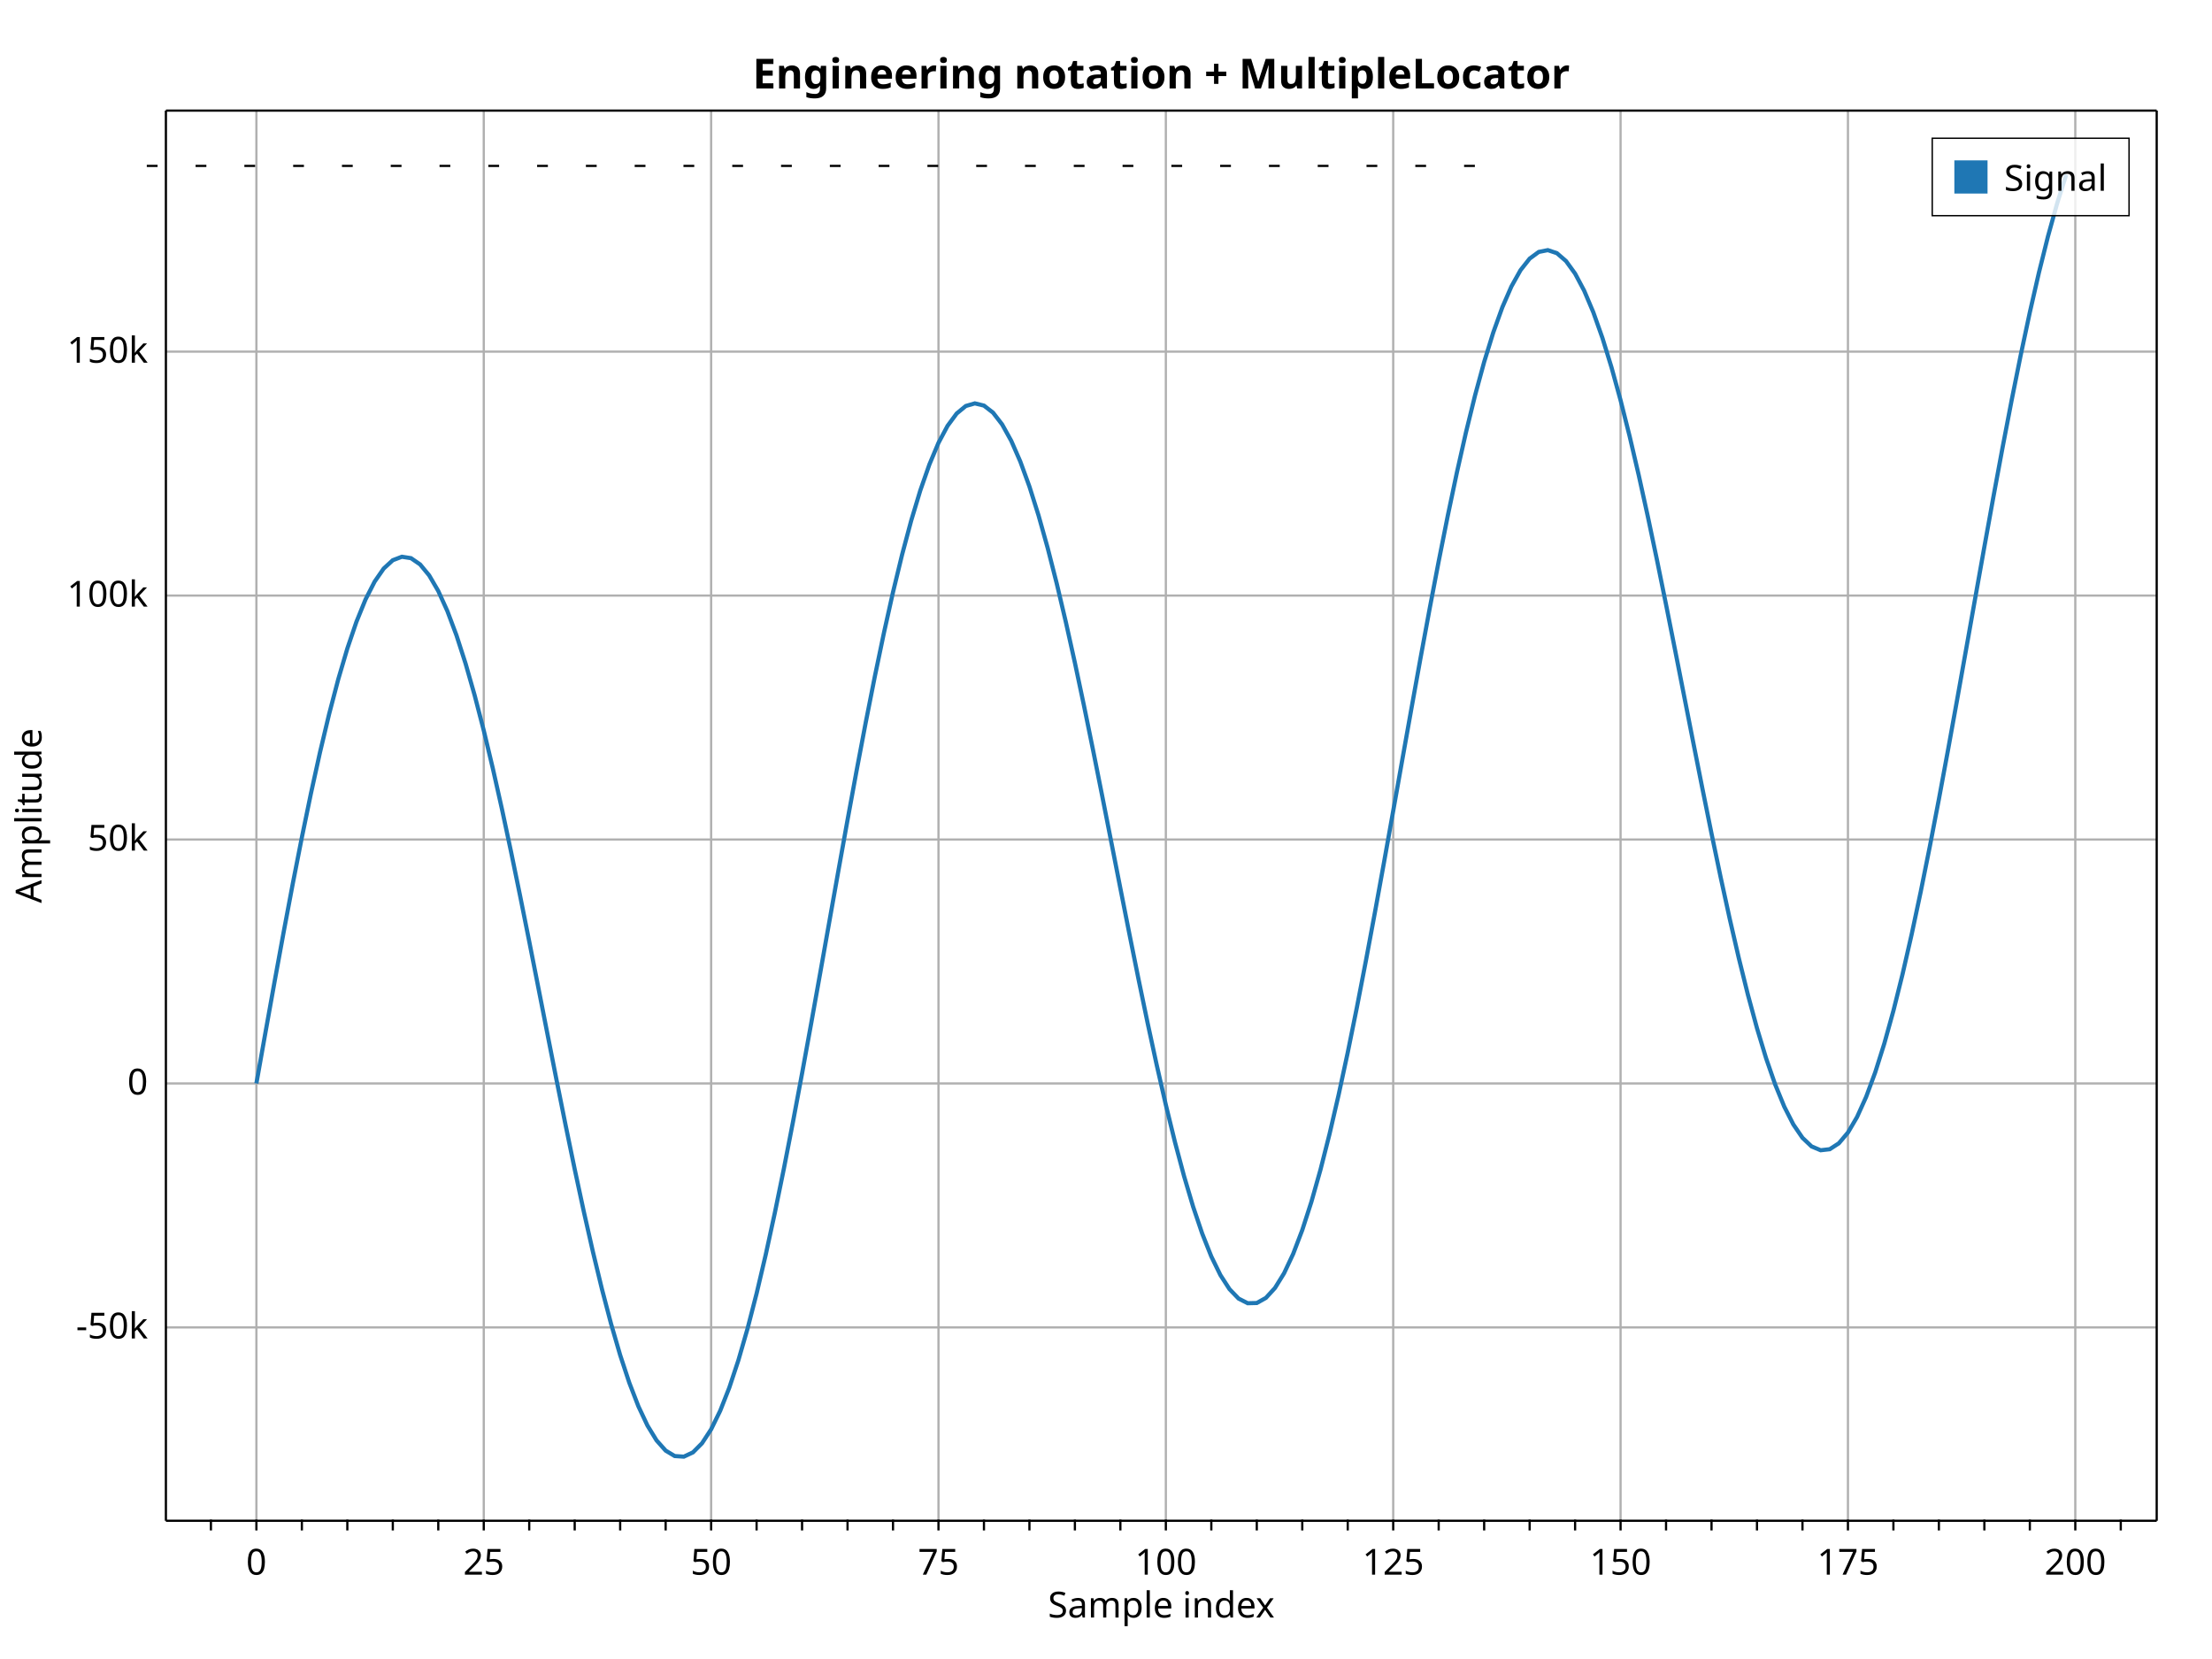
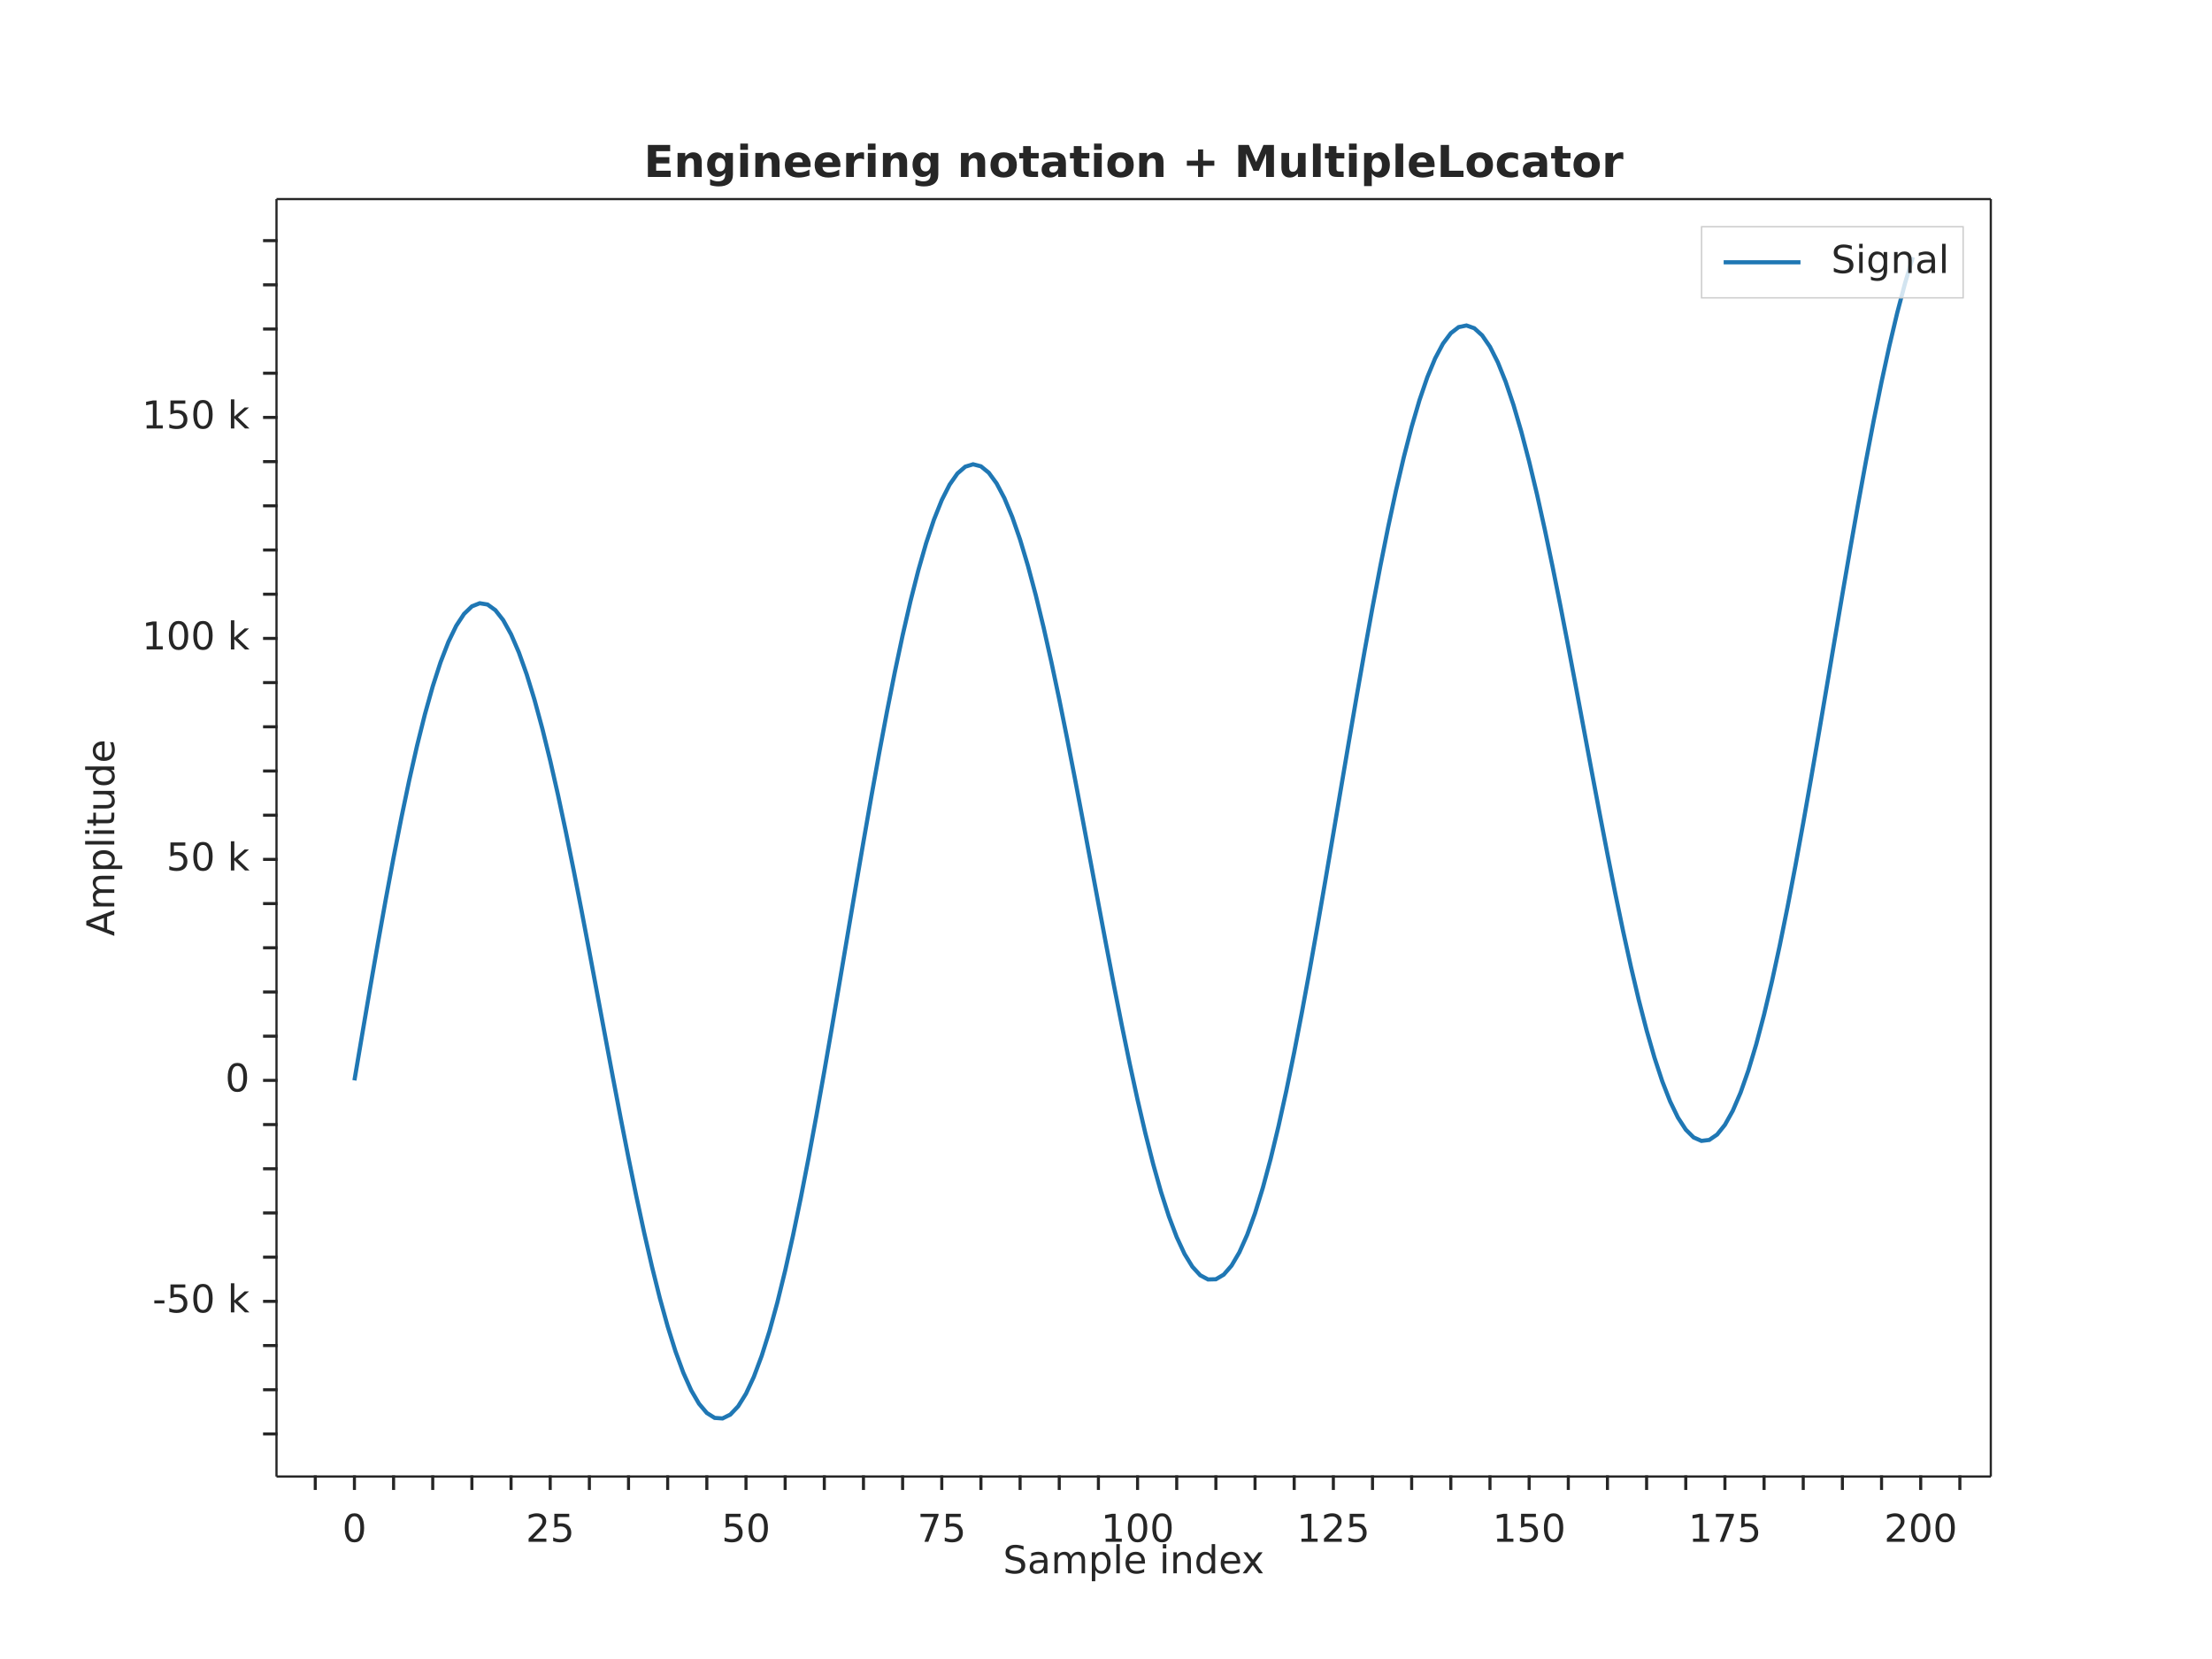
<svg xmlns="http://www.w3.org/2000/svg" viewBox="0 0 800 600" width="800" height="600" role="img" aria-labelledby="chart-title">
  <rect x="0" y="0" width="800" height="600" fill="#FFFFFF" />
-   <rect x="60" y="40" width="720" height="510" fill="#FFFFFF" />
-   <line x1="92.727" y1="40" x2="92.727" y2="550" stroke="#B0B0B0" stroke-width="0.8" />
-   <line x1="174.957" y1="40" x2="174.957" y2="550" stroke="#B0B0B0" stroke-width="0.8" />
-   <line x1="257.186" y1="40" x2="257.186" y2="550" stroke="#B0B0B0" stroke-width="0.8" />
-   <line x1="339.415" y1="40" x2="339.415" y2="550" stroke="#B0B0B0" stroke-width="0.8" />
-   <line x1="421.645" y1="40" x2="421.645" y2="550" stroke="#B0B0B0" stroke-width="0.8" />
-   <line x1="503.874" y1="40" x2="503.874" y2="550" stroke="#B0B0B0" stroke-width="0.8" />
-   <line x1="586.103" y1="40" x2="586.103" y2="550" stroke="#B0B0B0" stroke-width="0.8" />
-   <line x1="668.333" y1="40" x2="668.333" y2="550" stroke="#B0B0B0" stroke-width="0.8" />
-   <line x1="750.562" y1="40" x2="750.562" y2="550" stroke="#B0B0B0" stroke-width="0.8" />
-   <line x1="60" y1="480.072" x2="780" y2="480.072" stroke="#B0B0B0" stroke-width="0.8" />
-   <line x1="60" y1="391.847" x2="780" y2="391.847" stroke="#B0B0B0" stroke-width="0.8" />
-   <line x1="60" y1="303.621" x2="780" y2="303.621" stroke="#B0B0B0" stroke-width="0.8" />
-   <line x1="60" y1="215.396" x2="780" y2="215.396" stroke="#B0B0B0" stroke-width="0.8" />
-   <line x1="60" y1="127.171" x2="780" y2="127.171" stroke="#B0B0B0" stroke-width="0.8" />
-   <line x1="92.727" y1="549.6" x2="92.727" y2="553.5" stroke="#000000" stroke-width="0.8" />
-   <text x="92.727" y="569.5" font-family="sans-serif" font-size="13" text-anchor="middle" fill="#000000">0</text>
-   <line x1="174.957" y1="549.6" x2="174.957" y2="553.5" stroke="#000000" stroke-width="0.8" />
-   <text x="174.957" y="569.5" font-family="sans-serif" font-size="13" text-anchor="middle" fill="#000000">25</text>
-   <line x1="257.186" y1="549.6" x2="257.186" y2="553.5" stroke="#000000" stroke-width="0.8" />
-   <text x="257.186" y="569.5" font-family="sans-serif" font-size="13" text-anchor="middle" fill="#000000">50</text>
-   <line x1="339.415" y1="549.6" x2="339.415" y2="553.5" stroke="#000000" stroke-width="0.8" />
-   <text x="339.415" y="569.5" font-family="sans-serif" font-size="13" text-anchor="middle" fill="#000000">75</text>
-   <line x1="421.645" y1="549.6" x2="421.645" y2="553.5" stroke="#000000" stroke-width="0.8" />
-   <text x="421.645" y="569.5" font-family="sans-serif" font-size="13" text-anchor="middle" fill="#000000">100</text>
-   <line x1="503.874" y1="549.6" x2="503.874" y2="553.5" stroke="#000000" stroke-width="0.8" />
-   <text x="503.874" y="569.5" font-family="sans-serif" font-size="13" text-anchor="middle" fill="#000000">125</text>
-   <line x1="586.103" y1="549.6" x2="586.103" y2="553.5" stroke="#000000" stroke-width="0.8" />
-   <text x="586.103" y="569.5" font-family="sans-serif" font-size="13" text-anchor="middle" fill="#000000">150</text>
-   <line x1="668.333" y1="549.6" x2="668.333" y2="553.5" stroke="#000000" stroke-width="0.8" />
-   <text x="668.333" y="569.5" font-family="sans-serif" font-size="13" text-anchor="middle" fill="#000000">175</text>
-   <line x1="750.562" y1="549.6" x2="750.562" y2="553.5" stroke="#000000" stroke-width="0.8" />
-   <text x="750.562" y="569.5" font-family="sans-serif" font-size="13" text-anchor="middle" fill="#000000">200</text>
-   <line x1="76.281" y1="549.6" x2="76.281" y2="553.5" stroke="#000000" stroke-width="0.8" />
-   <line x1="109.173" y1="549.6" x2="109.173" y2="553.5" stroke="#000000" stroke-width="0.8" />
-   <line x1="125.619" y1="549.6" x2="125.619" y2="553.5" stroke="#000000" stroke-width="0.8" />
-   <line x1="142.065" y1="549.6" x2="142.065" y2="553.5" stroke="#000000" stroke-width="0.8" />
-   <line x1="158.511" y1="549.6" x2="158.511" y2="553.5" stroke="#000000" stroke-width="0.8" />
-   <line x1="191.402" y1="549.6" x2="191.402" y2="553.5" stroke="#000000" stroke-width="0.8" />
-   <line x1="207.848" y1="549.6" x2="207.848" y2="553.5" stroke="#000000" stroke-width="0.8" />
-   <line x1="224.294" y1="549.6" x2="224.294" y2="553.5" stroke="#000000" stroke-width="0.8" />
-   <line x1="240.74" y1="549.6" x2="240.74" y2="553.5" stroke="#000000" stroke-width="0.8" />
-   <line x1="273.632" y1="549.6" x2="273.632" y2="553.5" stroke="#000000" stroke-width="0.8" />
-   <line x1="290.078" y1="549.6" x2="290.078" y2="553.5" stroke="#000000" stroke-width="0.8" />
-   <line x1="306.524" y1="549.6" x2="306.524" y2="553.5" stroke="#000000" stroke-width="0.8" />
-   <line x1="322.969" y1="549.6" x2="322.969" y2="553.5" stroke="#000000" stroke-width="0.8" />
-   <line x1="355.861" y1="549.6" x2="355.861" y2="553.5" stroke="#000000" stroke-width="0.8" />
-   <line x1="372.307" y1="549.6" x2="372.307" y2="553.5" stroke="#000000" stroke-width="0.8" />
-   <line x1="388.753" y1="549.6" x2="388.753" y2="553.5" stroke="#000000" stroke-width="0.8" />
-   <line x1="405.199" y1="549.6" x2="405.199" y2="553.5" stroke="#000000" stroke-width="0.8" />
-   <line x1="438.09" y1="549.6" x2="438.09" y2="553.5" stroke="#000000" stroke-width="0.8" />
-   <line x1="454.536" y1="549.6" x2="454.536" y2="553.5" stroke="#000000" stroke-width="0.8" />
-   <line x1="470.982" y1="549.6" x2="470.982" y2="553.5" stroke="#000000" stroke-width="0.8" />
-   <line x1="487.428" y1="549.6" x2="487.428" y2="553.5" stroke="#000000" stroke-width="0.8" />
-   <line x1="520.32" y1="549.6" x2="520.32" y2="553.5" stroke="#000000" stroke-width="0.8" />
-   <line x1="536.766" y1="549.6" x2="536.766" y2="553.5" stroke="#000000" stroke-width="0.8" />
-   <line x1="553.212" y1="549.6" x2="553.212" y2="553.5" stroke="#000000" stroke-width="0.8" />
-   <line x1="569.657" y1="549.6" x2="569.657" y2="553.5" stroke="#000000" stroke-width="0.8" />
-   <line x1="602.549" y1="549.6" x2="602.549" y2="553.5" stroke="#000000" stroke-width="0.8" />
-   <line x1="618.995" y1="549.6" x2="618.995" y2="553.5" stroke="#000000" stroke-width="0.8" />
-   <line x1="635.441" y1="549.6" x2="635.441" y2="553.5" stroke="#000000" stroke-width="0.8" />
-   <line x1="651.887" y1="549.6" x2="651.887" y2="553.5" stroke="#000000" stroke-width="0.8" />
-   <line x1="684.778" y1="549.6" x2="684.778" y2="553.5" stroke="#000000" stroke-width="0.8" />
-   <line x1="701.224" y1="549.6" x2="701.224" y2="553.5" stroke="#000000" stroke-width="0.8" />
-   <line x1="717.67" y1="549.6" x2="717.67" y2="553.5" stroke="#000000" stroke-width="0.8" />
-   <line x1="734.116" y1="549.6" x2="734.116" y2="553.5" stroke="#000000" stroke-width="0.8" />
-   <line x1="767.008" y1="549.6" x2="767.008" y2="553.5" stroke="#000000" stroke-width="0.8" />
-   <line x1="476.572" y1="60" x2="480.472" y2="60" stroke="#000000" stroke-width="0.8" />
-   <text x="53.5" y="484.072" font-family="sans-serif" font-size="13" text-anchor="end" fill="#000000">-50k</text>
-   <line x1="388.347" y1="60" x2="392.247" y2="60" stroke="#000000" stroke-width="0.8" />
-   <text x="53.5" y="395.847" font-family="sans-serif" font-size="13" text-anchor="end" fill="#000000">0</text>
-   <line x1="300.121" y1="60" x2="304.021" y2="60" stroke="#000000" stroke-width="0.8" />
-   <text x="53.5" y="307.621" font-family="sans-serif" font-size="13" text-anchor="end" fill="#000000">50k</text>
-   <line x1="211.896" y1="60" x2="215.796" y2="60" stroke="#000000" stroke-width="0.8" />
-   <text x="53.5" y="219.396" font-family="sans-serif" font-size="13" text-anchor="end" fill="#000000">100k</text>
-   <line x1="123.671" y1="60" x2="127.571" y2="60" stroke="#000000" stroke-width="0.8" />
-   <text x="53.5" y="131.171" font-family="sans-serif" font-size="13" text-anchor="end" fill="#000000">150k</text>
-   <line x1="529.508" y1="60" x2="533.408" y2="60" stroke="#000000" stroke-width="0.8" />
-   <line x1="511.862" y1="60" x2="515.762" y2="60" stroke="#000000" stroke-width="0.8" />
-   <line x1="494.217" y1="60" x2="498.117" y2="60" stroke="#000000" stroke-width="0.8" />
-   <line x1="458.927" y1="60" x2="462.827" y2="60" stroke="#000000" stroke-width="0.8" />
-   <line x1="441.282" y1="60" x2="445.182" y2="60" stroke="#000000" stroke-width="0.8" />
-   <line x1="423.637" y1="60" x2="427.537" y2="60" stroke="#000000" stroke-width="0.8" />
-   <line x1="405.992" y1="60" x2="409.892" y2="60" stroke="#000000" stroke-width="0.8" />
-   <line x1="370.702" y1="60" x2="374.602" y2="60" stroke="#000000" stroke-width="0.8" />
-   <line x1="353.057" y1="60" x2="356.957" y2="60" stroke="#000000" stroke-width="0.8" />
-   <line x1="335.412" y1="60" x2="339.312" y2="60" stroke="#000000" stroke-width="0.8" />
-   <line x1="317.767" y1="60" x2="321.667" y2="60" stroke="#000000" stroke-width="0.8" />
-   <line x1="282.476" y1="60" x2="286.376" y2="60" stroke="#000000" stroke-width="0.8" />
-   <line x1="264.831" y1="60" x2="268.731" y2="60" stroke="#000000" stroke-width="0.8" />
-   <line x1="247.186" y1="60" x2="251.086" y2="60" stroke="#000000" stroke-width="0.8" />
-   <line x1="229.541" y1="60" x2="233.441" y2="60" stroke="#000000" stroke-width="0.8" />
-   <line x1="194.251" y1="60" x2="198.151" y2="60" stroke="#000000" stroke-width="0.8" />
-   <line x1="176.606" y1="60" x2="180.506" y2="60" stroke="#000000" stroke-width="0.8" />
-   <line x1="158.961" y1="60" x2="162.861" y2="60" stroke="#000000" stroke-width="0.8" />
-   <line x1="141.316" y1="60" x2="145.216" y2="60" stroke="#000000" stroke-width="0.8" />
-   <line x1="106.026" y1="60" x2="109.926" y2="60" stroke="#000000" stroke-width="0.8" />
-   <line x1="88.38" y1="60" x2="92.28" y2="60" stroke="#000000" stroke-width="0.8" />
-   <line x1="70.735" y1="60" x2="74.635" y2="60" stroke="#000000" stroke-width="0.8" />
-   <line x1="53.09" y1="60" x2="56.99" y2="60" stroke="#000000" stroke-width="0.8" />
+   <rect x="100" y="72" width="620" height="462" fill="#FFFFFF" />
+   <line x1="128.182" y1="533.6" x2="128.182" y2="538.861" stroke="#262626" stroke-width="1.111" />
+   <text x="128.182" y="557.611" font-family="DejaVu Sans, sans-serif" font-size="13.889" text-anchor="middle" fill="#262626">0</text>
+   <line x1="198.99" y1="533.6" x2="198.99" y2="538.861" stroke="#262626" stroke-width="1.111" />
+   <text x="198.99" y="557.611" font-family="DejaVu Sans, sans-serif" font-size="13.889" text-anchor="middle" fill="#262626">25</text>
+   <line x1="269.799" y1="533.6" x2="269.799" y2="538.861" stroke="#262626" stroke-width="1.111" />
+   <text x="269.799" y="557.611" font-family="DejaVu Sans, sans-serif" font-size="13.889" text-anchor="middle" fill="#262626">50</text>
+   <line x1="340.608" y1="533.6" x2="340.608" y2="538.861" stroke="#262626" stroke-width="1.111" />
+   <text x="340.608" y="557.611" font-family="DejaVu Sans, sans-serif" font-size="13.889" text-anchor="middle" fill="#262626">75</text>
+   <line x1="411.416" y1="533.6" x2="411.416" y2="538.861" stroke="#262626" stroke-width="1.111" />
+   <text x="411.416" y="557.611" font-family="DejaVu Sans, sans-serif" font-size="13.889" text-anchor="middle" fill="#262626">100</text>
+   <line x1="482.225" y1="533.6" x2="482.225" y2="538.861" stroke="#262626" stroke-width="1.111" />
+   <text x="482.225" y="557.611" font-family="DejaVu Sans, sans-serif" font-size="13.889" text-anchor="middle" fill="#262626">125</text>
+   <line x1="553.033" y1="533.6" x2="553.033" y2="538.861" stroke="#262626" stroke-width="1.111" />
+   <text x="553.033" y="557.611" font-family="DejaVu Sans, sans-serif" font-size="13.889" text-anchor="middle" fill="#262626">150</text>
+   <line x1="623.842" y1="533.6" x2="623.842" y2="538.861" stroke="#262626" stroke-width="1.111" />
+   <text x="623.842" y="557.611" font-family="DejaVu Sans, sans-serif" font-size="13.889" text-anchor="middle" fill="#262626">175</text>
+   <line x1="694.651" y1="533.6" x2="694.651" y2="538.861" stroke="#262626" stroke-width="1.111" />
+   <text x="694.651" y="557.611" font-family="DejaVu Sans, sans-serif" font-size="13.889" text-anchor="middle" fill="#262626">200</text>
+   <line x1="114.02" y1="533.6" x2="114.02" y2="538.861" stroke="#262626" stroke-width="1.111" />
+   <line x1="142.344" y1="533.6" x2="142.344" y2="538.861" stroke="#262626" stroke-width="1.111" />
+   <line x1="156.505" y1="533.6" x2="156.505" y2="538.861" stroke="#262626" stroke-width="1.111" />
+   <line x1="170.667" y1="533.6" x2="170.667" y2="538.861" stroke="#262626" stroke-width="1.111" />
+   <line x1="184.829" y1="533.6" x2="184.829" y2="538.861" stroke="#262626" stroke-width="1.111" />
+   <line x1="213.152" y1="533.6" x2="213.152" y2="538.861" stroke="#262626" stroke-width="1.111" />
+   <line x1="227.314" y1="533.6" x2="227.314" y2="538.861" stroke="#262626" stroke-width="1.111" />
+   <line x1="241.476" y1="533.6" x2="241.476" y2="538.861" stroke="#262626" stroke-width="1.111" />
+   <line x1="255.637" y1="533.6" x2="255.637" y2="538.861" stroke="#262626" stroke-width="1.111" />
+   <line x1="283.961" y1="533.6" x2="283.961" y2="538.861" stroke="#262626" stroke-width="1.111" />
+   <line x1="298.122" y1="533.6" x2="298.122" y2="538.861" stroke="#262626" stroke-width="1.111" />
+   <line x1="312.284" y1="533.6" x2="312.284" y2="538.861" stroke="#262626" stroke-width="1.111" />
+   <line x1="326.446" y1="533.6" x2="326.446" y2="538.861" stroke="#262626" stroke-width="1.111" />
+   <line x1="354.769" y1="533.6" x2="354.769" y2="538.861" stroke="#262626" stroke-width="1.111" />
+   <line x1="368.931" y1="533.6" x2="368.931" y2="538.861" stroke="#262626" stroke-width="1.111" />
+   <line x1="383.093" y1="533.6" x2="383.093" y2="538.861" stroke="#262626" stroke-width="1.111" />
+   <line x1="397.254" y1="533.6" x2="397.254" y2="538.861" stroke="#262626" stroke-width="1.111" />
+   <line x1="425.578" y1="533.6" x2="425.578" y2="538.861" stroke="#262626" stroke-width="1.111" />
+   <line x1="439.74" y1="533.6" x2="439.74" y2="538.861" stroke="#262626" stroke-width="1.111" />
+   <line x1="453.901" y1="533.6" x2="453.901" y2="538.861" stroke="#262626" stroke-width="1.111" />
+   <line x1="468.063" y1="533.6" x2="468.063" y2="538.861" stroke="#262626" stroke-width="1.111" />
+   <line x1="496.386" y1="533.6" x2="496.386" y2="538.861" stroke="#262626" stroke-width="1.111" />
+   <line x1="510.548" y1="533.6" x2="510.548" y2="538.861" stroke="#262626" stroke-width="1.111" />
+   <line x1="524.71" y1="533.6" x2="524.71" y2="538.861" stroke="#262626" stroke-width="1.111" />
+   <line x1="538.872" y1="533.6" x2="538.872" y2="538.861" stroke="#262626" stroke-width="1.111" />
+   <line x1="567.195" y1="533.6" x2="567.195" y2="538.861" stroke="#262626" stroke-width="1.111" />
+   <line x1="581.357" y1="533.6" x2="581.357" y2="538.861" stroke="#262626" stroke-width="1.111" />
+   <line x1="595.519" y1="533.6" x2="595.519" y2="538.861" stroke="#262626" stroke-width="1.111" />
+   <line x1="609.68" y1="533.6" x2="609.68" y2="538.861" stroke="#262626" stroke-width="1.111" />
+   <line x1="638.004" y1="533.6" x2="638.004" y2="538.861" stroke="#262626" stroke-width="1.111" />
+   <line x1="652.165" y1="533.6" x2="652.165" y2="538.861" stroke="#262626" stroke-width="1.111" />
+   <line x1="666.327" y1="533.6" x2="666.327" y2="538.861" stroke="#262626" stroke-width="1.111" />
+   <line x1="680.489" y1="533.6" x2="680.489" y2="538.861" stroke="#262626" stroke-width="1.111" />
+   <line x1="708.812" y1="533.6" x2="708.812" y2="538.861" stroke="#262626" stroke-width="1.111" />
+   <line x1="95.139" y1="470.654" x2="100.4" y2="470.654" stroke="#262626" stroke-width="1.111" />
+   <text x="90.278" y="474.654" font-family="DejaVu Sans, sans-serif" font-size="13.889" text-anchor="end" fill="#262626">-50 k</text>
+   <line x1="95.139" y1="390.732" x2="100.4" y2="390.732" stroke="#262626" stroke-width="1.111" />
+   <text x="90.278" y="394.732" font-family="DejaVu Sans, sans-serif" font-size="13.889" text-anchor="end" fill="#262626">0</text>
+   <line x1="95.139" y1="310.81" x2="100.4" y2="310.81" stroke="#262626" stroke-width="1.111" />
+   <text x="90.278" y="314.81" font-family="DejaVu Sans, sans-serif" font-size="13.889" text-anchor="end" fill="#262626">50 k</text>
+   <line x1="95.139" y1="230.888" x2="100.4" y2="230.888" stroke="#262626" stroke-width="1.111" />
+   <text x="90.278" y="234.888" font-family="DejaVu Sans, sans-serif" font-size="13.889" text-anchor="end" fill="#262626">100 k</text>
+   <line x1="95.139" y1="150.966" x2="100.4" y2="150.966" stroke="#262626" stroke-width="1.111" />
+   <text x="90.278" y="154.966" font-family="DejaVu Sans, sans-serif" font-size="13.889" text-anchor="end" fill="#262626">150 k</text>
+   <line x1="95.139" y1="518.607" x2="100.4" y2="518.607" stroke="#262626" stroke-width="1.111" />
+   <line x1="95.139" y1="502.622" x2="100.4" y2="502.622" stroke="#262626" stroke-width="1.111" />
+   <line x1="95.139" y1="486.638" x2="100.4" y2="486.638" stroke="#262626" stroke-width="1.111" />
+   <line x1="95.139" y1="454.669" x2="100.4" y2="454.669" stroke="#262626" stroke-width="1.111" />
+   <line x1="95.139" y1="438.685" x2="100.4" y2="438.685" stroke="#262626" stroke-width="1.111" />
+   <line x1="95.139" y1="422.701" x2="100.4" y2="422.701" stroke="#262626" stroke-width="1.111" />
+   <line x1="95.139" y1="406.716" x2="100.4" y2="406.716" stroke="#262626" stroke-width="1.111" />
+   <line x1="95.139" y1="374.747" x2="100.4" y2="374.747" stroke="#262626" stroke-width="1.111" />
+   <line x1="95.139" y1="358.763" x2="100.4" y2="358.763" stroke="#262626" stroke-width="1.111" />
+   <line x1="95.139" y1="342.779" x2="100.4" y2="342.779" stroke="#262626" stroke-width="1.111" />
+   <line x1="95.139" y1="326.794" x2="100.4" y2="326.794" stroke="#262626" stroke-width="1.111" />
+   <line x1="95.139" y1="294.826" x2="100.4" y2="294.826" stroke="#262626" stroke-width="1.111" />
+   <line x1="95.139" y1="278.841" x2="100.4" y2="278.841" stroke="#262626" stroke-width="1.111" />
+   <line x1="95.139" y1="262.857" x2="100.4" y2="262.857" stroke="#262626" stroke-width="1.111" />
+   <line x1="95.139" y1="246.873" x2="100.4" y2="246.873" stroke="#262626" stroke-width="1.111" />
+   <line x1="95.139" y1="214.904" x2="100.4" y2="214.904" stroke="#262626" stroke-width="1.111" />
+   <line x1="95.139" y1="198.919" x2="100.4" y2="198.919" stroke="#262626" stroke-width="1.111" />
+   <line x1="95.139" y1="182.935" x2="100.4" y2="182.935" stroke="#262626" stroke-width="1.111" />
+   <line x1="95.139" y1="166.951" x2="100.4" y2="166.951" stroke="#262626" stroke-width="1.111" />
+   <line x1="95.139" y1="134.982" x2="100.4" y2="134.982" stroke="#262626" stroke-width="1.111" />
+   <line x1="95.139" y1="118.998" x2="100.4" y2="118.998" stroke="#262626" stroke-width="1.111" />
+   <line x1="95.139" y1="103.013" x2="100.4" y2="103.013" stroke="#262626" stroke-width="1.111" />
+   <line x1="95.139" y1="87.029" x2="100.4" y2="87.029" stroke="#262626" stroke-width="1.111" />
  <g class="series" aria-label="Signal">
-     <polyline points="92.727,391.847 96.016,373.349 99.306,355.027 102.595,337.055 105.884,319.605 109.173,302.841 112.462,286.922 115.751,271.998 119.041,258.211 122.33,245.688 125.619,234.546 128.908,224.888 132.197,216.801 135.487,210.357 138.776,205.612 142.065,202.604 145.354,201.355 148.643,201.868 151.932,204.13 155.222,208.109 158.511,213.756 161.8,221.006 165.089,229.777 168.378,239.975 171.667,251.487 174.957,264.19 178.246,277.948 181.535,292.614 184.824,308.035 188.113,324.046 191.402,340.479 194.692,357.16 197.981,373.915 201.27,390.567 204.559,406.941 207.848,422.864 211.138,438.169 214.427,452.693 217.716,466.284 221.005,478.796 224.294,490.095 227.583,500.06 230.873,508.582 234.162,515.568 237.451,520.939 240.74,524.631 244.029,526.601 247.318,526.818 250.608,525.273 253.897,521.971 257.186,516.937 260.475,510.213 263.764,501.856 267.053,491.942 270.343,480.56 273.632,467.816 276.921,453.828 280.21,438.727 283.499,422.656 286.788,405.765 290.078,388.215 293.367,370.172 296.656,351.808 299.945,333.298 303.234,314.817 306.524,296.542 309.813,278.646 313.102,261.3 316.391,244.667 319.68,228.905 322.969,214.163 326.259,200.58 329.548,188.281 332.837,177.382 336.126,167.982 339.415,160.167 342.704,154.005 345.994,149.55 349.283,146.837 352.572,145.885 355.861,146.693 359.15,149.246 362.439,153.509 365.729,159.431 369.018,166.943 372.307,175.962 375.596,186.388 378.885,198.109 382.175,210.999 385.464,224.921 388.753,239.725 392.042,255.257 395.331,271.35 398.62,287.837 401.91,304.543 405.199,321.293 408.488,337.911 411.777,354.221 415.066,370.052 418.355,385.236 421.645,399.614 424.934,413.033 428.223,425.35 431.512,436.433 434.801,446.163 438.09,454.433 441.38,461.152 444.669,466.245 447.958,469.65 451.247,471.327 454.536,471.248 457.825,469.406 461.115,465.811 464.404,460.49 467.693,453.486 470.982,444.862 474.271,434.694 477.561,423.076 480.85,410.114 484.139,395.929 487.428,380.655 490.717,364.435 494.006,347.422 497.296,329.777 500.585,311.668 503.874,293.268 507.163,274.75 510.452,256.292 513.741,238.068 517.031,220.253 520.32,203.015 523.609,186.518 526.898,170.917 530.187,156.361 533.476,142.985 536.766,130.914 540.055,120.261 543.344,111.122 546.633,103.58 549.922,97.702 553.212,93.538 556.501,91.12 559.79,90.464 563.079,91.568 566.368,94.411 569.657,98.957 572.947,105.151 576.236,112.923 579.525,122.186 582.814,132.838 586.103,144.765 589.392,157.838 592.682,171.919 595.971,186.857 599.26,202.494 602.549,218.666 605.838,235.202 609.127,251.928 612.417,268.668 615.706,285.246 618.995,301.487 622.284,317.221 625.573,332.281 628.862,346.508 632.152,359.752 635.441,371.87 638.73,382.734 642.019,392.225 645.308,400.24 648.598,406.691 651.887,411.503 655.176,414.62 658.465,416.003 661.754,415.628 665.043,413.49 668.333,409.602 671.622,403.995 674.911,396.714 678.2,387.824 681.489,377.406 684.778,365.553 688.068,352.377 691.357,338 694.646,322.556 697.935,306.192 701.224,289.061 704.513,271.326 707.803,253.156 711.092,234.724 714.381,216.204 717.67,197.773 720.959,179.606 724.249,161.876 727.538,144.751 730.827,128.394 734.116,112.959 737.405,98.592 740.694,85.427 743.984,73.587 747.273,63.182" fill="none" stroke="#1F77B4" stroke-width="1.5" />
+     <polyline points="128.182,390.732 131.014,373.975 133.847,357.377 136.679,341.097 139.511,325.289 142.344,310.103 145.176,295.682 148.008,282.163 150.841,269.673 153.673,258.329 156.505,248.236 159.338,239.487 162.17,232.161 165.002,226.323 167.835,222.025 170.667,219.3 173.499,218.169 176.332,218.634 179.164,220.683 181.996,224.287 184.829,229.402 187.661,235.97 190.493,243.916 193.326,253.154 196.158,263.582 198.99,275.089 201.823,287.553 204.655,300.839 207.487,314.808 210.32,329.312 213.152,344.198 215.984,359.31 218.817,374.488 221.649,389.572 224.481,404.405 227.314,418.83 230.146,432.694 232.979,445.852 235.811,458.163 238.643,469.497 241.476,479.733 244.308,488.76 247.14,496.481 249.973,502.809 252.805,507.674 255.637,511.019 258.47,512.803 261.302,513 264.134,511.6 266.967,508.609 269.799,504.049 272.631,497.957 275.464,490.387 278.296,481.406 281.128,471.096 283.961,459.551 286.793,446.88 289.625,433.2 292.458,418.641 295.29,403.34 298.122,387.442 300.955,371.097 303.787,354.462 306.619,337.694 309.452,320.952 312.284,304.397 315.116,288.186 317.949,272.472 320.781,257.404 323.614,243.126 326.446,229.771 329.278,217.466 332.111,206.325 334.943,196.452 337.775,187.937 340.608,180.857 343.44,175.275 346.272,171.24 349.105,168.782 351.937,167.919 354.769,168.652 357.602,170.964 360.434,174.826 363.266,180.19 366.099,186.995 368.931,195.165 371.763,204.61 374.596,215.228 377.428,226.905 380.26,239.516 383.093,252.928 385.925,266.997 388.757,281.576 391.59,296.511 394.422,311.645 397.254,326.819 400.087,341.872 402.919,356.647 405.751,370.988 408.584,384.743 411.416,397.768 414.249,409.924 417.081,421.082 419.913,431.122 422.746,439.936 425.578,447.428 428.41,453.515 431.243,458.128 434.075,461.213 436.907,462.731 439.74,462.66 442.572,460.992 445.404,457.735 448.237,452.914 451.069,446.57 453.901,438.757 456.734,429.546 459.566,419.022 462.398,407.28 465.231,394.43 468.063,380.593 470.895,365.9 473.728,350.488 476.56,334.504 479.392,318.1 482.225,301.431 485.057,284.656 487.889,267.935 490.722,251.427 493.554,235.288 496.386,219.672 499.219,204.728 502.051,190.596 504.884,177.409 507.716,165.292 510.548,154.358 513.381,144.707 516.213,136.428 519.045,129.596 521.878,124.271 524.71,120.499 527.542,118.309 530.375,117.715 533.207,118.714 536.039,121.29 538.872,125.408 541.704,131.019 544.536,138.059 547.369,146.45 550.201,156.1 553.033,166.905 555.866,178.748 558.698,191.503 561.53,205.035 564.363,219.201 567.195,233.851 570.027,248.83 572.86,263.982 575.692,279.146 578.524,294.164 581.357,308.876 584.189,323.129 587.021,336.772 589.854,349.66 592.686,361.657 595.519,372.635 598.351,382.476 601.183,391.074 604.016,398.335 606.848,404.179 609.68,408.538 612.513,411.362 615.345,412.614 618.177,412.275 621.01,410.338 623.842,406.816 626.674,401.736 629.507,395.141 632.339,387.088 635.171,377.65 638.004,366.913 640.836,354.977 643.668,341.953 646.501,327.963 649.333,313.138 652.165,297.62 654.998,281.554 657.83,265.095 660.662,248.397 663.495,231.62 666.327,214.923 669.159,198.466 671.992,182.405 674.824,166.892 677.656,152.075 680.489,138.093 683.321,125.078 686.153,113.152 688.986,102.426 691.818,93" fill="none" stroke="#1F77B4" stroke-width="1.5" />
  </g>
  <g class="spine">
-     <line x1="60" y1="550" x2="780" y2="550" stroke="#000000" stroke-width="0.8" />
+     <line x1="100" y1="534" x2="720" y2="534" stroke="#262626" stroke-width="0.8" />
  </g>
  <g class="spine">
-     <line x1="60" y1="40" x2="780" y2="40" stroke="#000000" stroke-width="0.8" />
+     <line x1="100" y1="72" x2="720" y2="72" stroke="#262626" stroke-width="0.8" />
  </g>
  <g class="spine">
-     <line x1="60" y1="40" x2="60" y2="550" stroke="#000000" stroke-width="0.8" />
+     <line x1="100" y1="72" x2="100" y2="534" stroke="#262626" stroke-width="0.8" />
  </g>
  <g class="spine">
-     <line x1="780" y1="40" x2="780" y2="550" stroke="#000000" stroke-width="0.8" />
+     <line x1="720" y1="72" x2="720" y2="534" stroke="#262626" stroke-width="0.8" />
  </g>
-   <rect x="698.82" y="50" width="71.18" height="28" fill="#FFFFFF" fill-opacity="0.8" stroke="#000000" stroke-width="0.5" />
+   <rect x="615.389" y="82" width="94.611" height="25.722" fill="#FFFFFF" fill-opacity="0.8" stroke="#CCCCCC" stroke-width="0.5" />
  <g class="legend" aria-label="Chart legend">
-     <rect x="706.82" y="58" width="12" height="12" fill="#1F77B4" />
-     <text x="724.82" y="69" font-family="sans-serif" font-size="13" text-anchor="start" fill="#000000">Signal</text>
+     <line x1="623.389" y1="94.861" x2="651.167" y2="94.861" stroke="#1F77B4" stroke-width="1.5" />
+     <text x="662.278" y="98.722" font-family="DejaVu Sans, sans-serif" font-size="13.889" text-anchor="start" fill="#262626">Signal</text>
  </g>
-   <text x="420" y="32" font-family="sans-serif" font-size="15" text-anchor="middle" font-weight="bold" fill="#000000">Engineering notation + MultipleLocator</text>
-   <text x="420" y="585" font-family="sans-serif" font-size="13" text-anchor="middle" fill="#000000">Sample index</text>
-   <text x="15" y="295" font-family="sans-serif" font-size="13" text-anchor="middle" transform="rotate(-90,15,295)" fill="#000000">Amplitude</text>
+   <text x="410" y="64" font-family="DejaVu Sans, sans-serif" font-size="15.889" text-anchor="middle" font-weight="bold" fill="#262626">Engineering notation + MultipleLocator</text>
+   <text x="410" y="569" font-family="DejaVu Sans, sans-serif" font-size="13.889" text-anchor="middle" fill="#262626">Sample index</text>
+   <text x="41.333" y="303" font-family="DejaVu Sans, sans-serif" font-size="13.889" text-anchor="middle" transform="rotate(-90,41.33333,303)" fill="#262626">Amplitude</text>
</svg>
